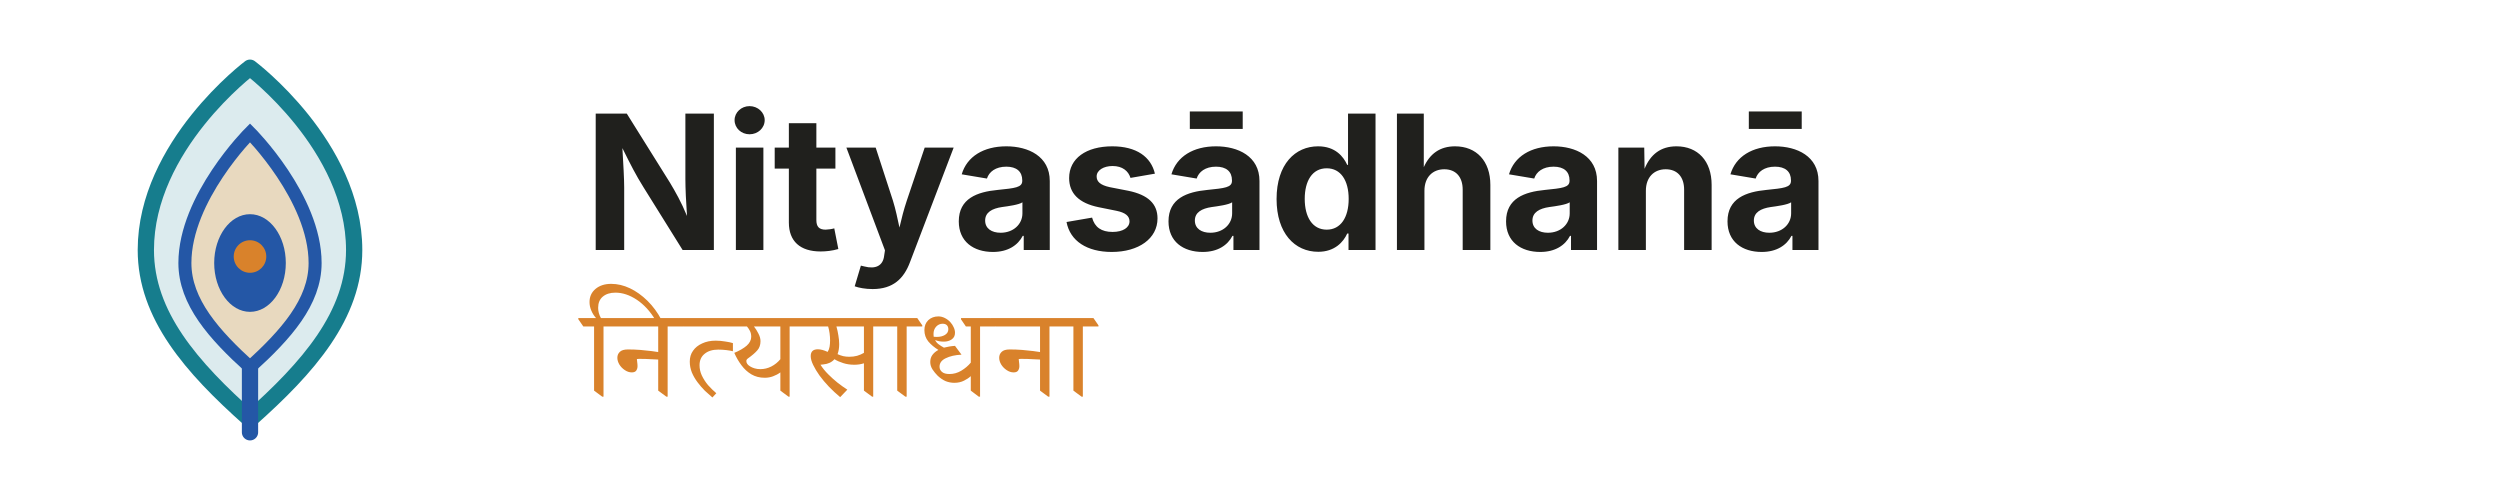
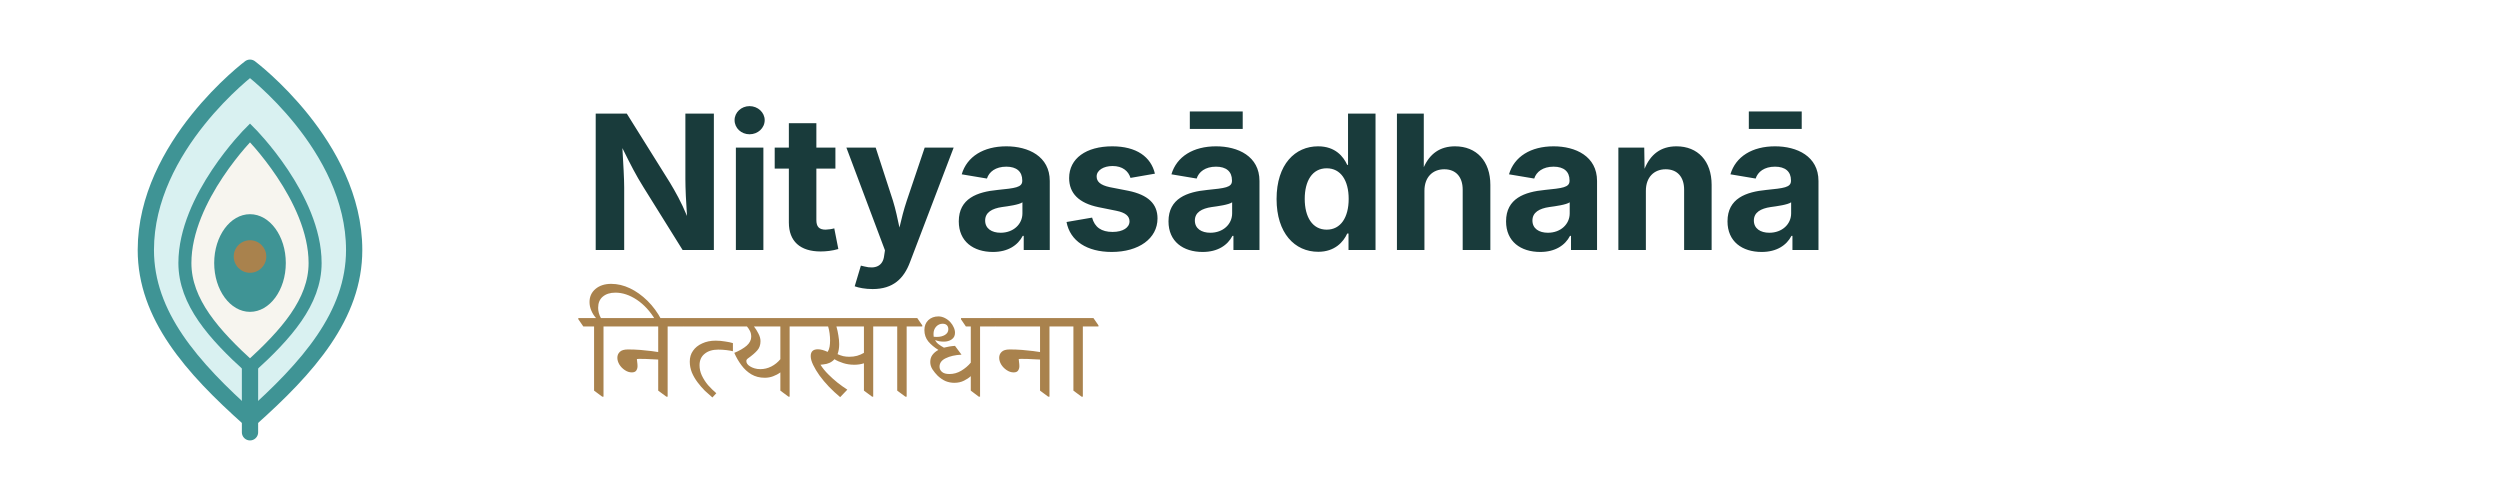
<svg xmlns="http://www.w3.org/2000/svg" width="240" height="48" viewBox="0 0 240 48" fill="none">
  <g transform="translate(4, 4) scale(0.625)">
-     <path d="M32 4C32 4 48 16 48 32C48 42 41 50 32 58C23 50 16 42 16 32C16 16 32 4 32 4Z" fill="#167D8D" fill-opacity="0.15" stroke="#167D8D" stroke-width="2.5" stroke-linecap="round" stroke-linejoin="round" />
-     <path d="M32 14C32 14 42 24 42 34C42 40 37.5 45 32 50C26.5 45 22 40 22 34C22 24 32 14 32 14Z" fill="#E8D9BF" stroke="#2457A6" stroke-width="2" />
-     <ellipse cx="32" cy="34" rx="5.5" ry="7.5" fill="#2457A6" />
-     <circle cx="32" cy="33" r="2.5" fill="#D9822B" />
-     <path d="M32 50V60" stroke="#2457A6" stroke-width="2.5" stroke-linecap="round" />
+     <path d="M32 4C32 4 48 16 48 32C48 42 41 50 32 58C23 50 16 42 16 32C16 16 32 4 32 4Z" fill="#56BFC0" fill-opacity="0.22" stroke="#3F9495" stroke-width="2.5" stroke-linecap="round" stroke-linejoin="round" />
+     <path d="M32 14C32 14 42 24 42 34C42 40 37.5 45 32 50C26.5 45 22 40 22 34C22 24 32 14 32 14Z" fill="#F7F5EF" stroke="#3F9495" stroke-width="2" />
+     <ellipse cx="32" cy="34" rx="5.5" ry="7.5" fill="#3F9495" />
+     <circle cx="32" cy="33" r="2.5" fill="#A9824D" />
+     <path d="M32 50V60" stroke="#3F9495" stroke-width="2.5" stroke-linecap="round" />
  </g>
-   <text x="56" y="24" font-family="Nunito Sans, system-ui, -apple-system, sans-serif" font-size="18" font-weight="700" fill="#20201D" letter-spacing="-0.2px">Nityasādhanā</text>
-   <text x="56" y="38" font-family="Noto Serif Devanagari, Georgia, serif" font-size="12" font-weight="500" fill="#D9822B" letter-spacing="0.5px">नित्यसाधना</text>
+   <text x="56" y="24" font-family="Nunito Sans, system-ui, -apple-system, sans-serif" font-size="18" font-weight="700" fill="#193B3B" letter-spacing="-0.2px">Nityasādhanā</text>
+   <text x="56" y="38" font-family="Noto Serif Devanagari, Georgia, serif" font-size="12" font-weight="500" fill="#A9824D" letter-spacing="0.5px">नित्यसाधना</text>
</svg>
